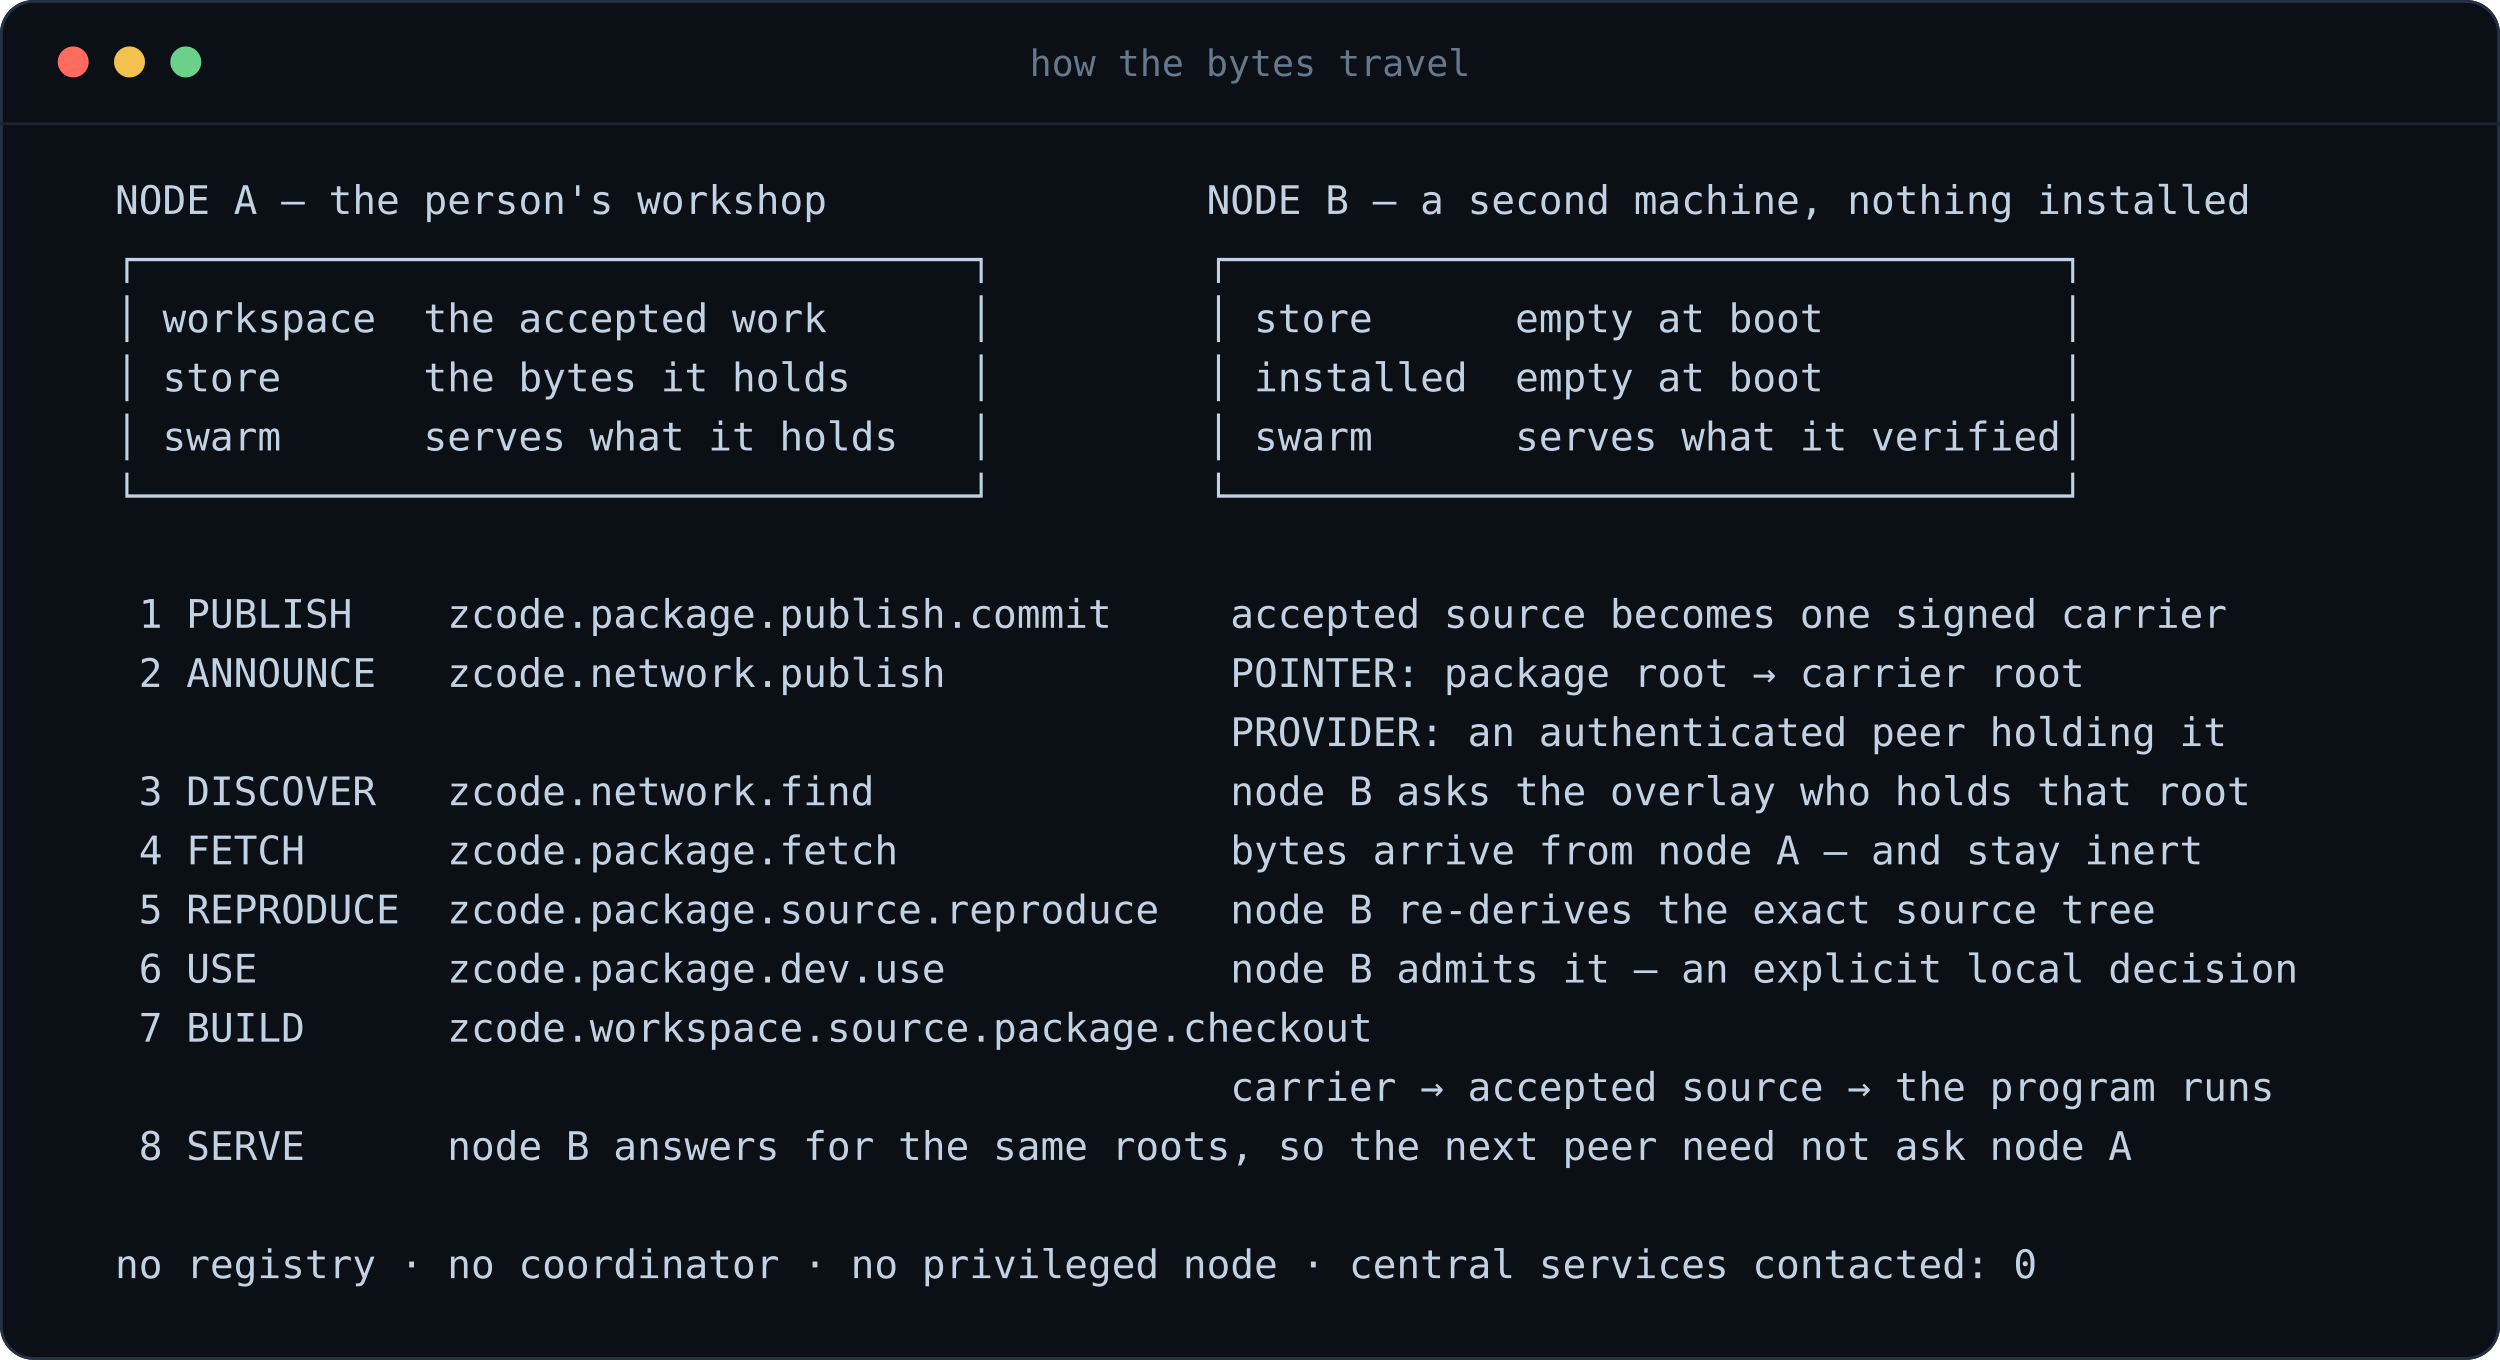
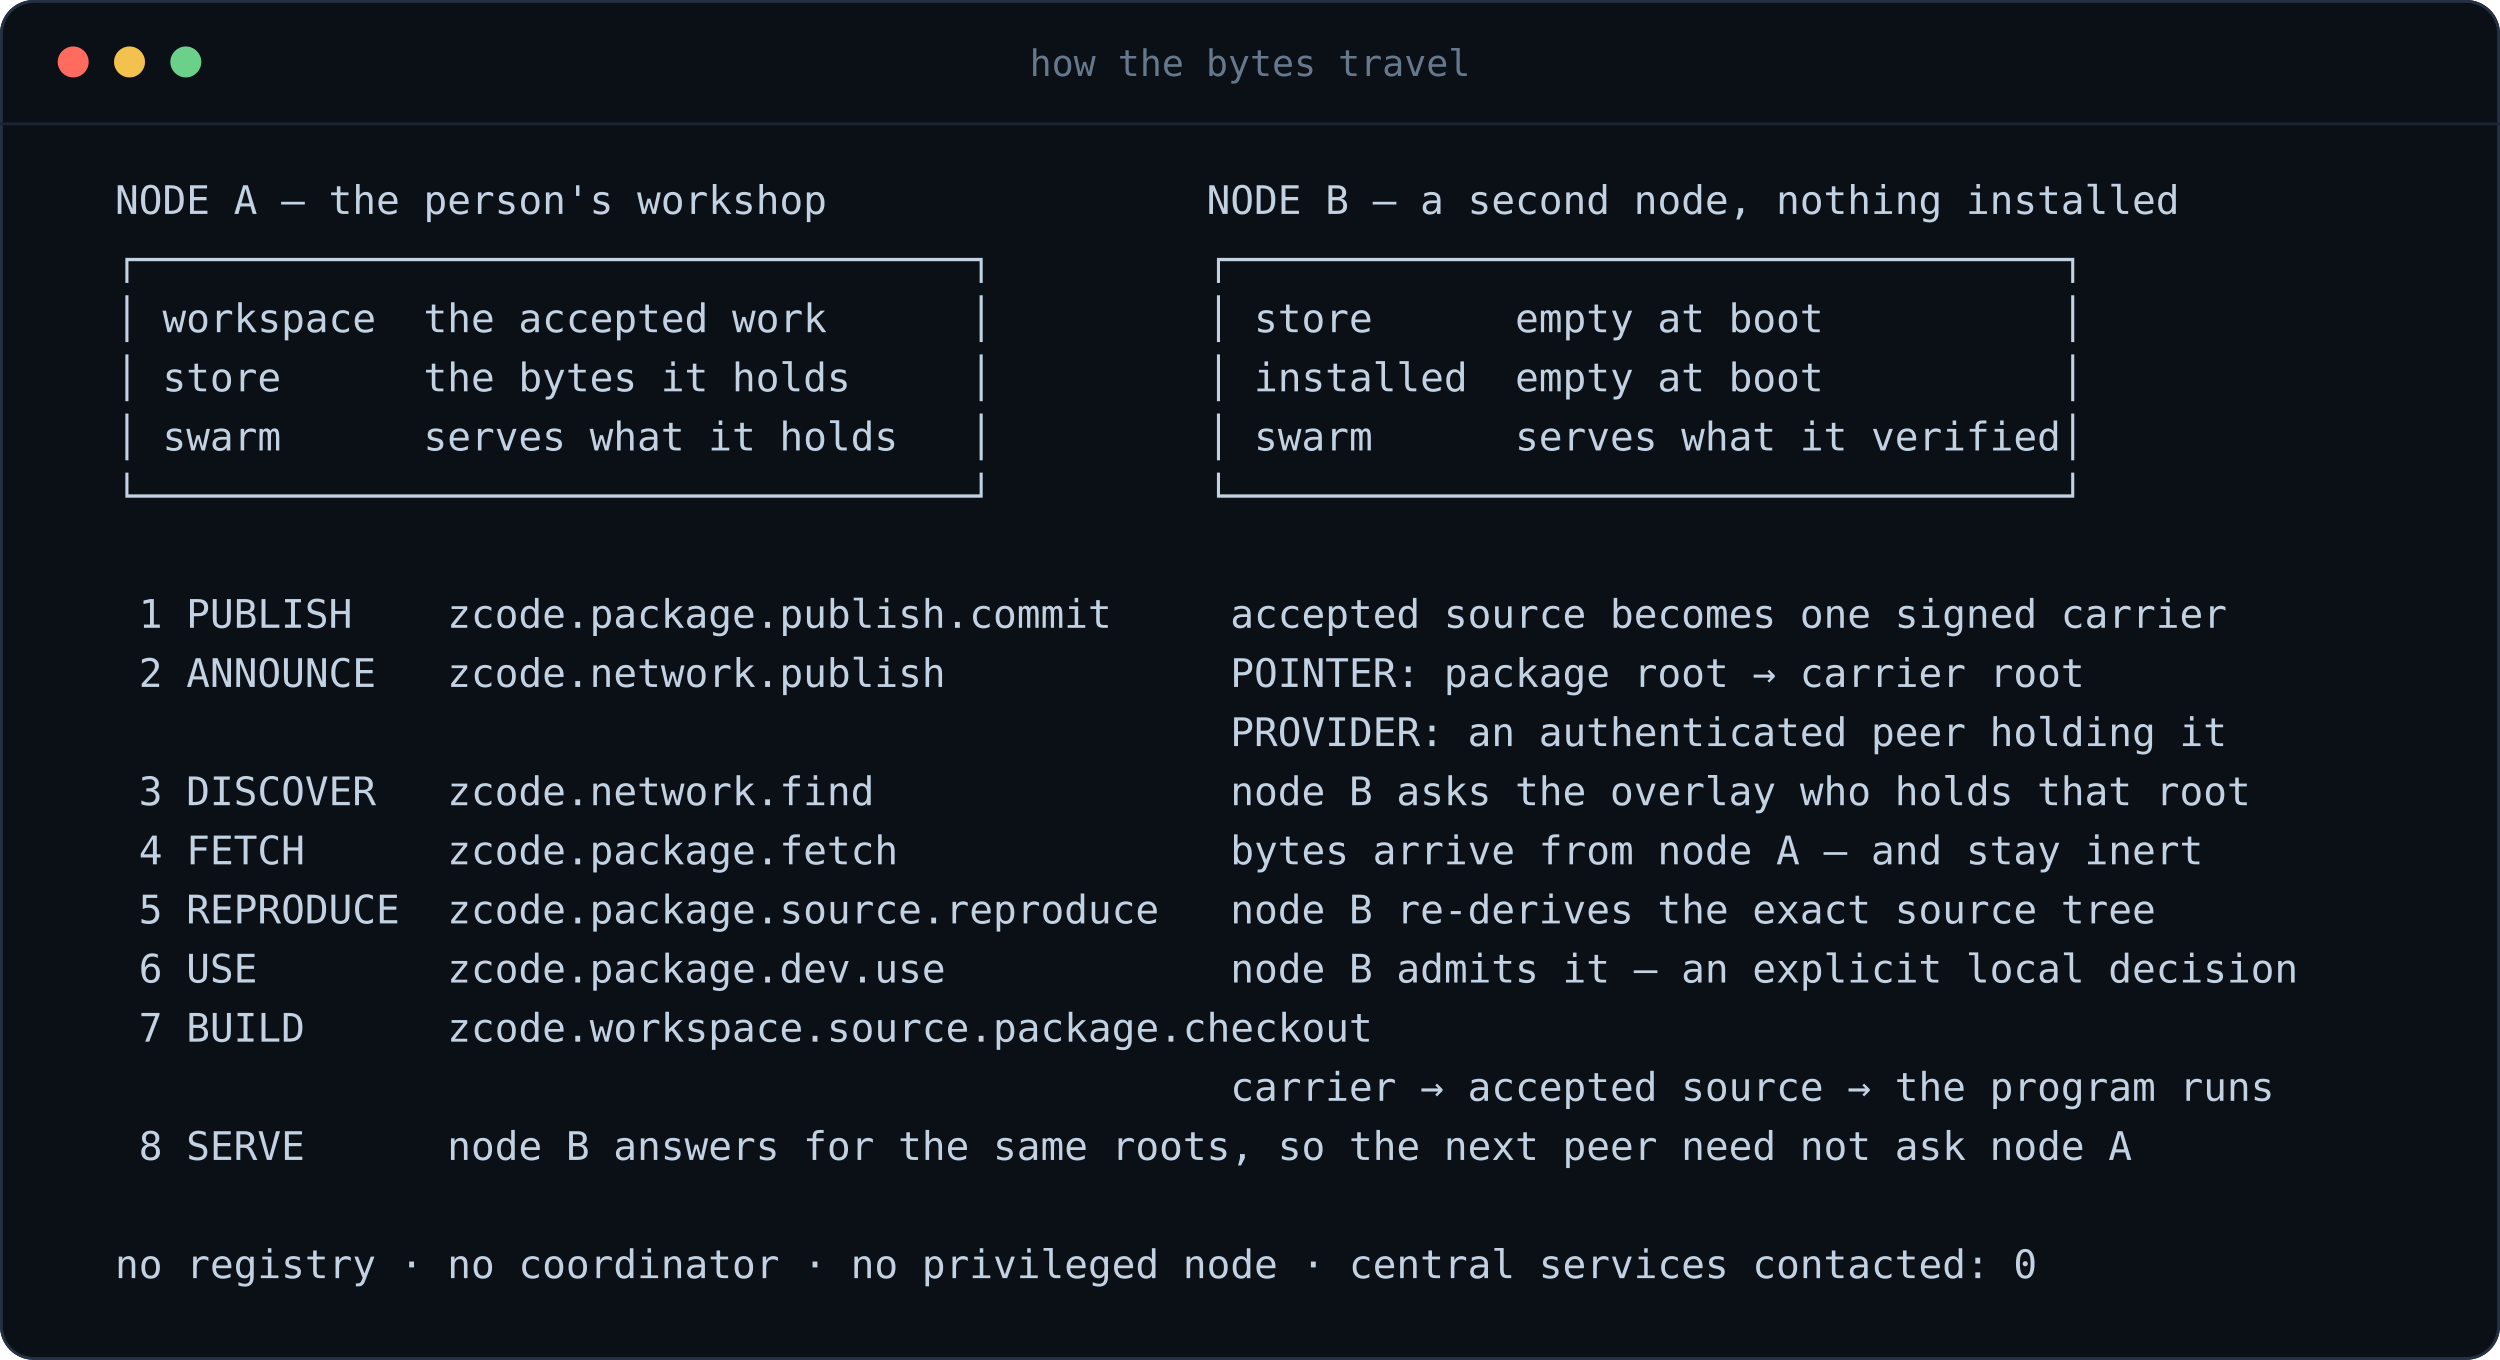
<svg xmlns="http://www.w3.org/2000/svg" width="888" height="483" viewBox="0 0 888 483" role="img" aria-label="how the bytes travel">
  <rect width="888" height="483" rx="12" fill="#0b0f16" />
  <rect x="0.5" y="0.5" width="887" height="482" rx="11.5" fill="none" stroke="#243044" />
  <path d="M0 44 h888" stroke="#1a2432" />
  <circle cx="26" cy="22" r="5.5" fill="#ff6b5e" />
  <circle cx="46" cy="22" r="5.5" fill="#f2c14e" />
  <circle cx="66" cy="22" r="5.5" fill="#6bd18a" />
  <text x="444" y="27" font-family="ui-monospace, SFMono-Regular, Menlo, Consolas, monospace" font-size="13" fill="#66788c" text-anchor="middle">how the bytes travel</text>
  <text y="76" font-family="ui-monospace, SFMono-Regular, Menlo, Consolas, monospace" font-size="14" xml:space="preserve">
-     <tspan x="24.0" textLength="772.8" lengthAdjust="spacing" fill="#c3d2e2">  NODE A — the person's workshop                NODE B — a second machine, nothing installed</tspan>
+     <tspan x="24.0" textLength="747.6" lengthAdjust="spacing" fill="#c3d2e2">  NODE A — the person's workshop                NODE B — a second node, nothing installed</tspan>
  </text>
  <text y="97" font-family="ui-monospace, SFMono-Regular, Menlo, Consolas, monospace" font-size="14" xml:space="preserve">
    <tspan x="24.0" textLength="714.0" lengthAdjust="spacing" fill="#c3d2e2">  ┌───────────────────────────────────┐         ┌───────────────────────────────────┐</tspan>
  </text>
  <text y="118" font-family="ui-monospace, SFMono-Regular, Menlo, Consolas, monospace" font-size="14" xml:space="preserve">
    <tspan x="24.0" textLength="714.0" lengthAdjust="spacing" fill="#c3d2e2">  │ workspace  the accepted work      │         │ store      empty at boot          │</tspan>
  </text>
  <text y="139" font-family="ui-monospace, SFMono-Regular, Menlo, Consolas, monospace" font-size="14" xml:space="preserve">
    <tspan x="24.0" textLength="714.0" lengthAdjust="spacing" fill="#c3d2e2">  │ store      the bytes it holds     │         │ installed  empty at boot          │</tspan>
  </text>
  <text y="160" font-family="ui-monospace, SFMono-Regular, Menlo, Consolas, monospace" font-size="14" xml:space="preserve">
    <tspan x="24.0" textLength="714.0" lengthAdjust="spacing" fill="#c3d2e2">  │ swarm      serves what it holds   │         │ swarm      serves what it verified│</tspan>
  </text>
  <text y="181" font-family="ui-monospace, SFMono-Regular, Menlo, Consolas, monospace" font-size="14" xml:space="preserve">
    <tspan x="24.0" textLength="714.0" lengthAdjust="spacing" fill="#c3d2e2">  └───────────────────────────────────┘         └───────────────────────────────────┘</tspan>
  </text>
  <text y="202" font-family="ui-monospace, SFMono-Regular, Menlo, Consolas, monospace" font-size="14" xml:space="preserve" />
  <text y="223" font-family="ui-monospace, SFMono-Regular, Menlo, Consolas, monospace" font-size="14" xml:space="preserve">
    <tspan x="24.0" textLength="764.4" lengthAdjust="spacing" fill="#c3d2e2">   1 PUBLISH    zcode.package.publish.commit     accepted source becomes one signed carrier</tspan>
  </text>
  <text y="244" font-family="ui-monospace, SFMono-Regular, Menlo, Consolas, monospace" font-size="14" xml:space="preserve">
    <tspan x="24.0" textLength="714.0" lengthAdjust="spacing" fill="#c3d2e2">   2 ANNOUNCE   zcode.network.publish            POINTER: package root → carrier root</tspan>
  </text>
  <text y="265" font-family="ui-monospace, SFMono-Regular, Menlo, Consolas, monospace" font-size="14" xml:space="preserve">
    <tspan x="24.0" textLength="764.4" lengthAdjust="spacing" fill="#c3d2e2">                                                 PROVIDER: an authenticated peer holding it</tspan>
  </text>
  <text y="286" font-family="ui-monospace, SFMono-Regular, Menlo, Consolas, monospace" font-size="14" xml:space="preserve">
    <tspan x="24.0" textLength="772.8" lengthAdjust="spacing" fill="#c3d2e2">   3 DISCOVER   zcode.network.find               node B asks the overlay who holds that root</tspan>
  </text>
  <text y="307" font-family="ui-monospace, SFMono-Regular, Menlo, Consolas, monospace" font-size="14" xml:space="preserve">
    <tspan x="24.0" textLength="756.0" lengthAdjust="spacing" fill="#c3d2e2">   4 FETCH      zcode.package.fetch              bytes arrive from node A — and stay inert</tspan>
  </text>
  <text y="328" font-family="ui-monospace, SFMono-Regular, Menlo, Consolas, monospace" font-size="14" xml:space="preserve">
    <tspan x="24.0" textLength="739.2" lengthAdjust="spacing" fill="#c3d2e2">   5 REPRODUCE  zcode.package.source.reproduce   node B re-derives the exact source tree</tspan>
  </text>
  <text y="349" font-family="ui-monospace, SFMono-Regular, Menlo, Consolas, monospace" font-size="14" xml:space="preserve">
    <tspan x="24.0" textLength="789.6" lengthAdjust="spacing" fill="#c3d2e2">   6 USE        zcode.package.dev.use            node B admits it — an explicit local decision</tspan>
  </text>
  <text y="370" font-family="ui-monospace, SFMono-Regular, Menlo, Consolas, monospace" font-size="14" xml:space="preserve">
    <tspan x="24.0" textLength="462.0" lengthAdjust="spacing" fill="#c3d2e2">   7 BUILD      zcode.workspace.source.package.checkout</tspan>
  </text>
  <text y="391" font-family="ui-monospace, SFMono-Regular, Menlo, Consolas, monospace" font-size="14" xml:space="preserve">
    <tspan x="24.0" textLength="781.2" lengthAdjust="spacing" fill="#c3d2e2">                                                 carrier → accepted source → the program runs</tspan>
  </text>
  <text y="412" font-family="ui-monospace, SFMono-Regular, Menlo, Consolas, monospace" font-size="14" xml:space="preserve">
    <tspan x="24.0" textLength="730.8" lengthAdjust="spacing" fill="#c3d2e2">   8 SERVE      node B answers for the same roots, so the next peer need not ask node A</tspan>
  </text>
  <text y="433" font-family="ui-monospace, SFMono-Regular, Menlo, Consolas, monospace" font-size="14" xml:space="preserve" />
  <text y="454" font-family="ui-monospace, SFMono-Regular, Menlo, Consolas, monospace" font-size="14" xml:space="preserve">
    <tspan x="24.0" textLength="697.2" lengthAdjust="spacing" fill="#c3d2e2">  no registry · no coordinator · no privileged node · central services contacted: 0</tspan>
  </text>
</svg>
